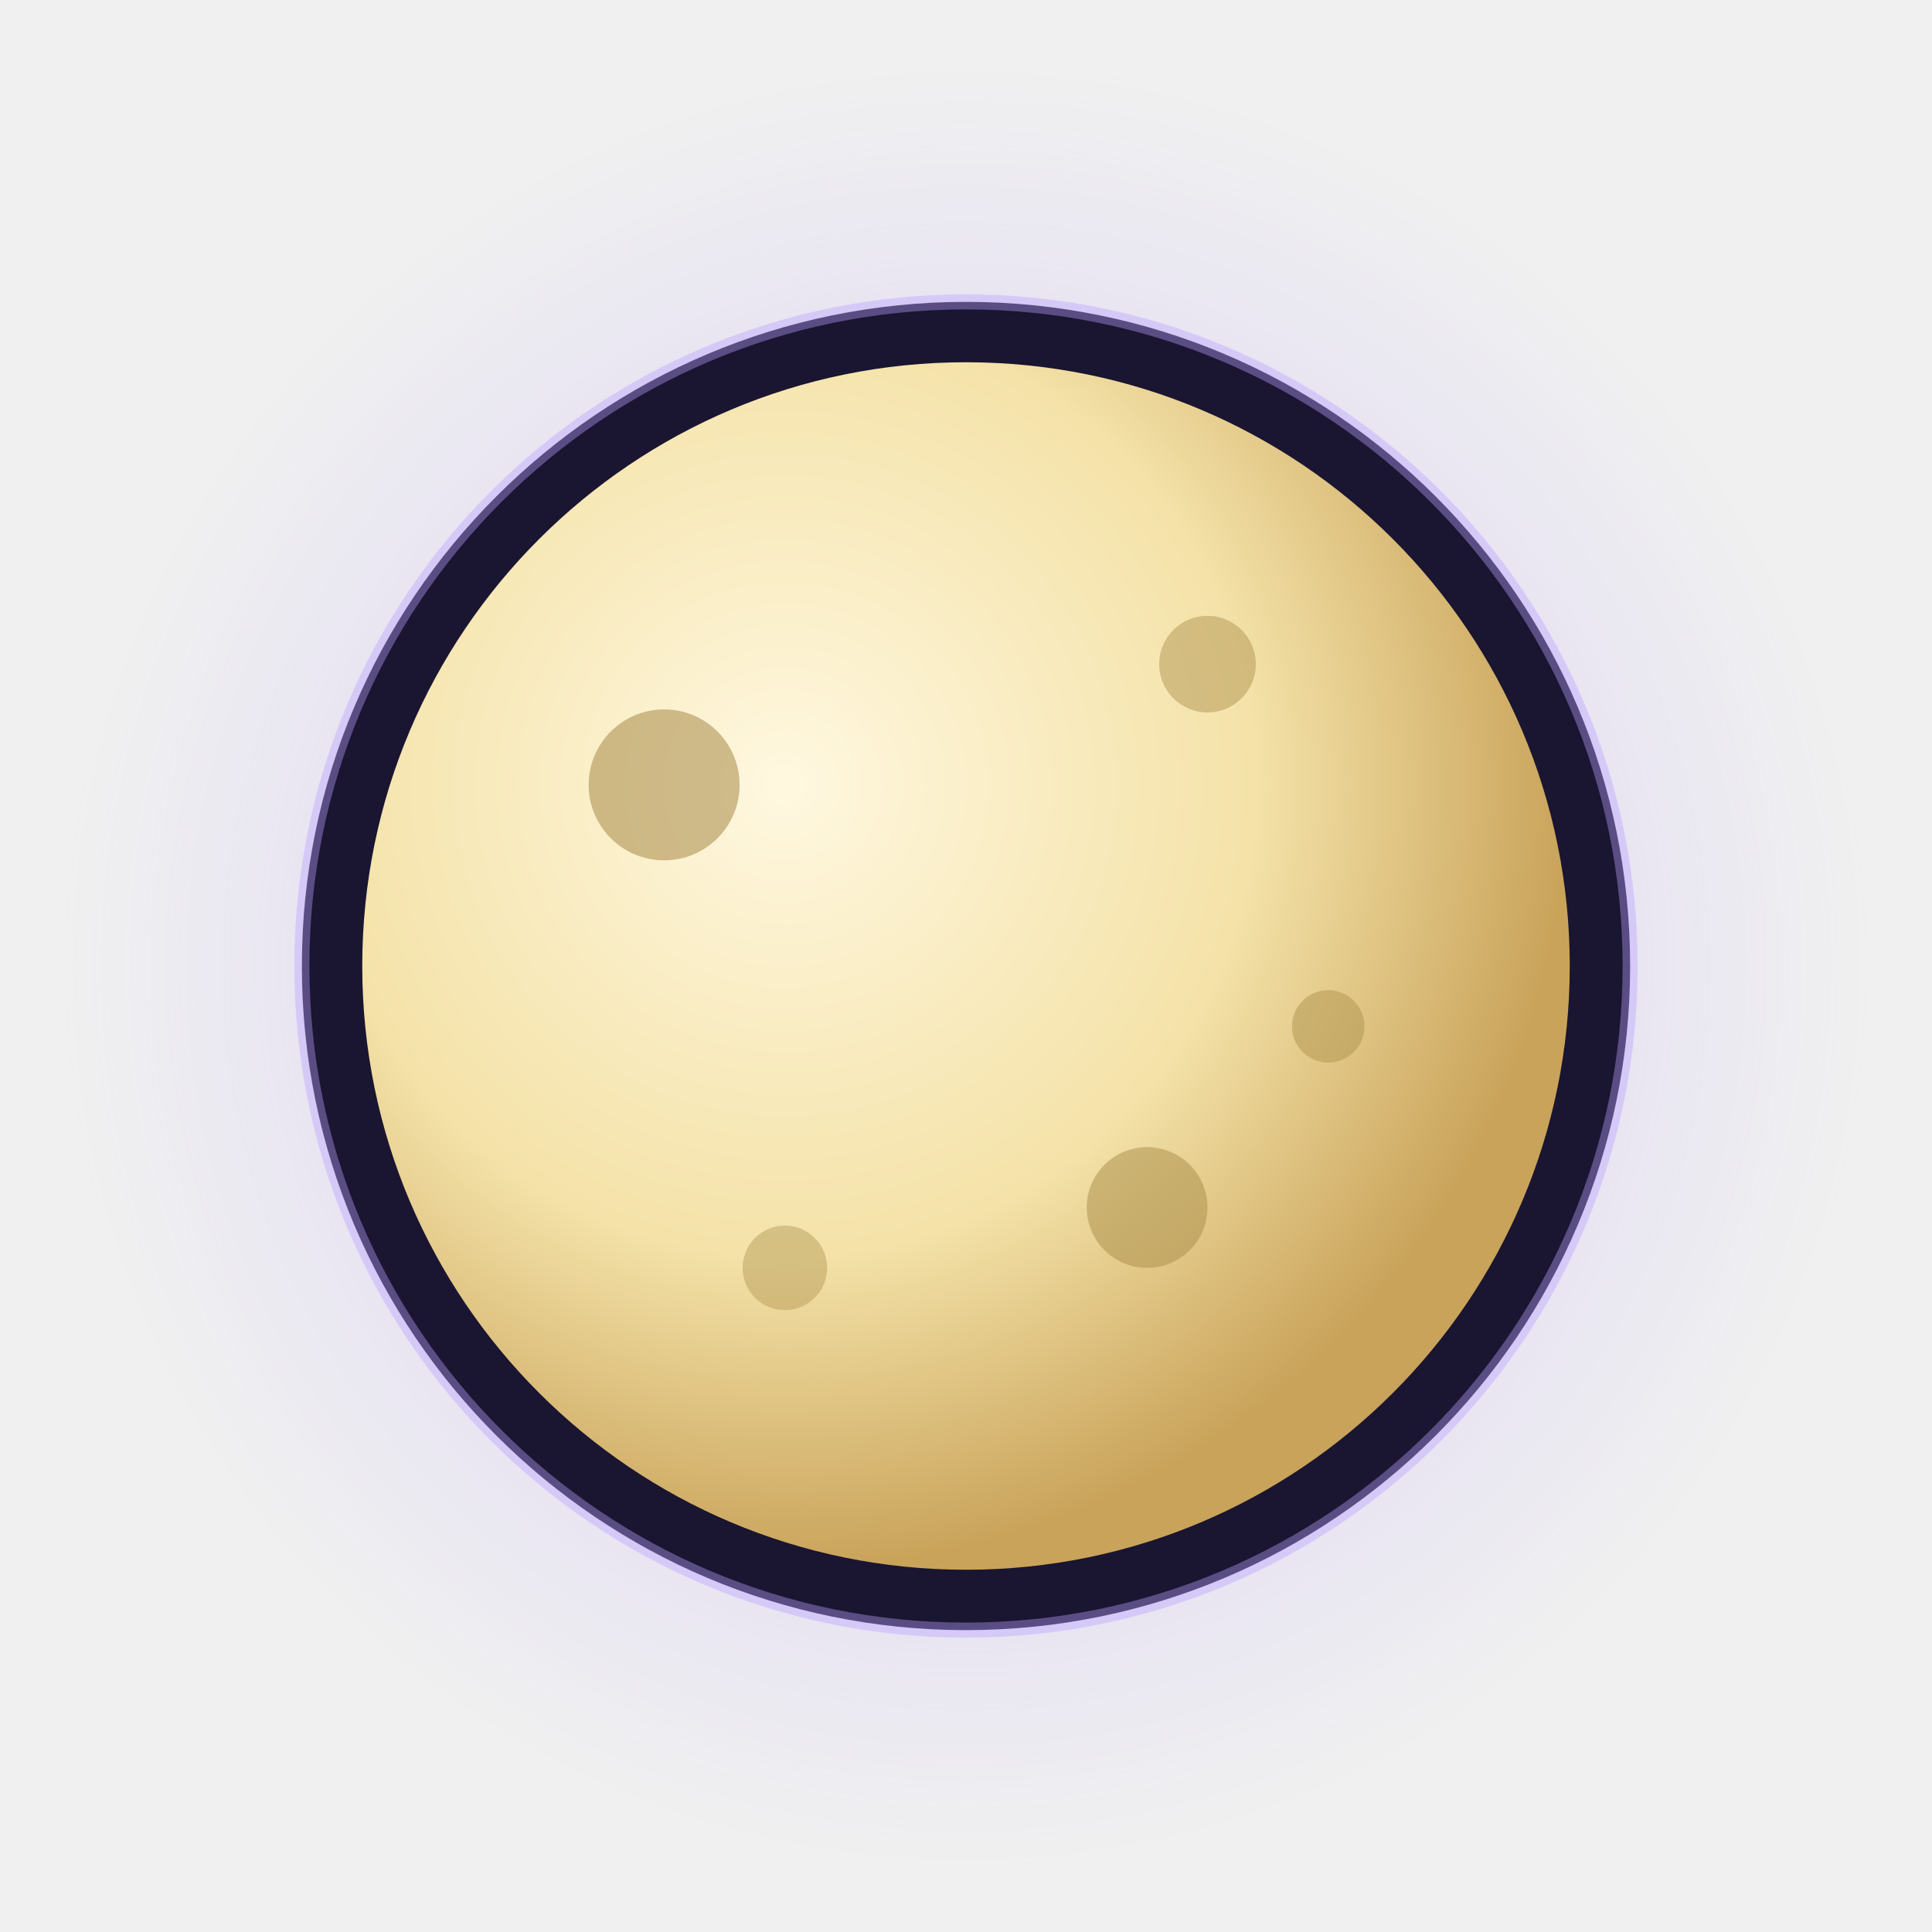
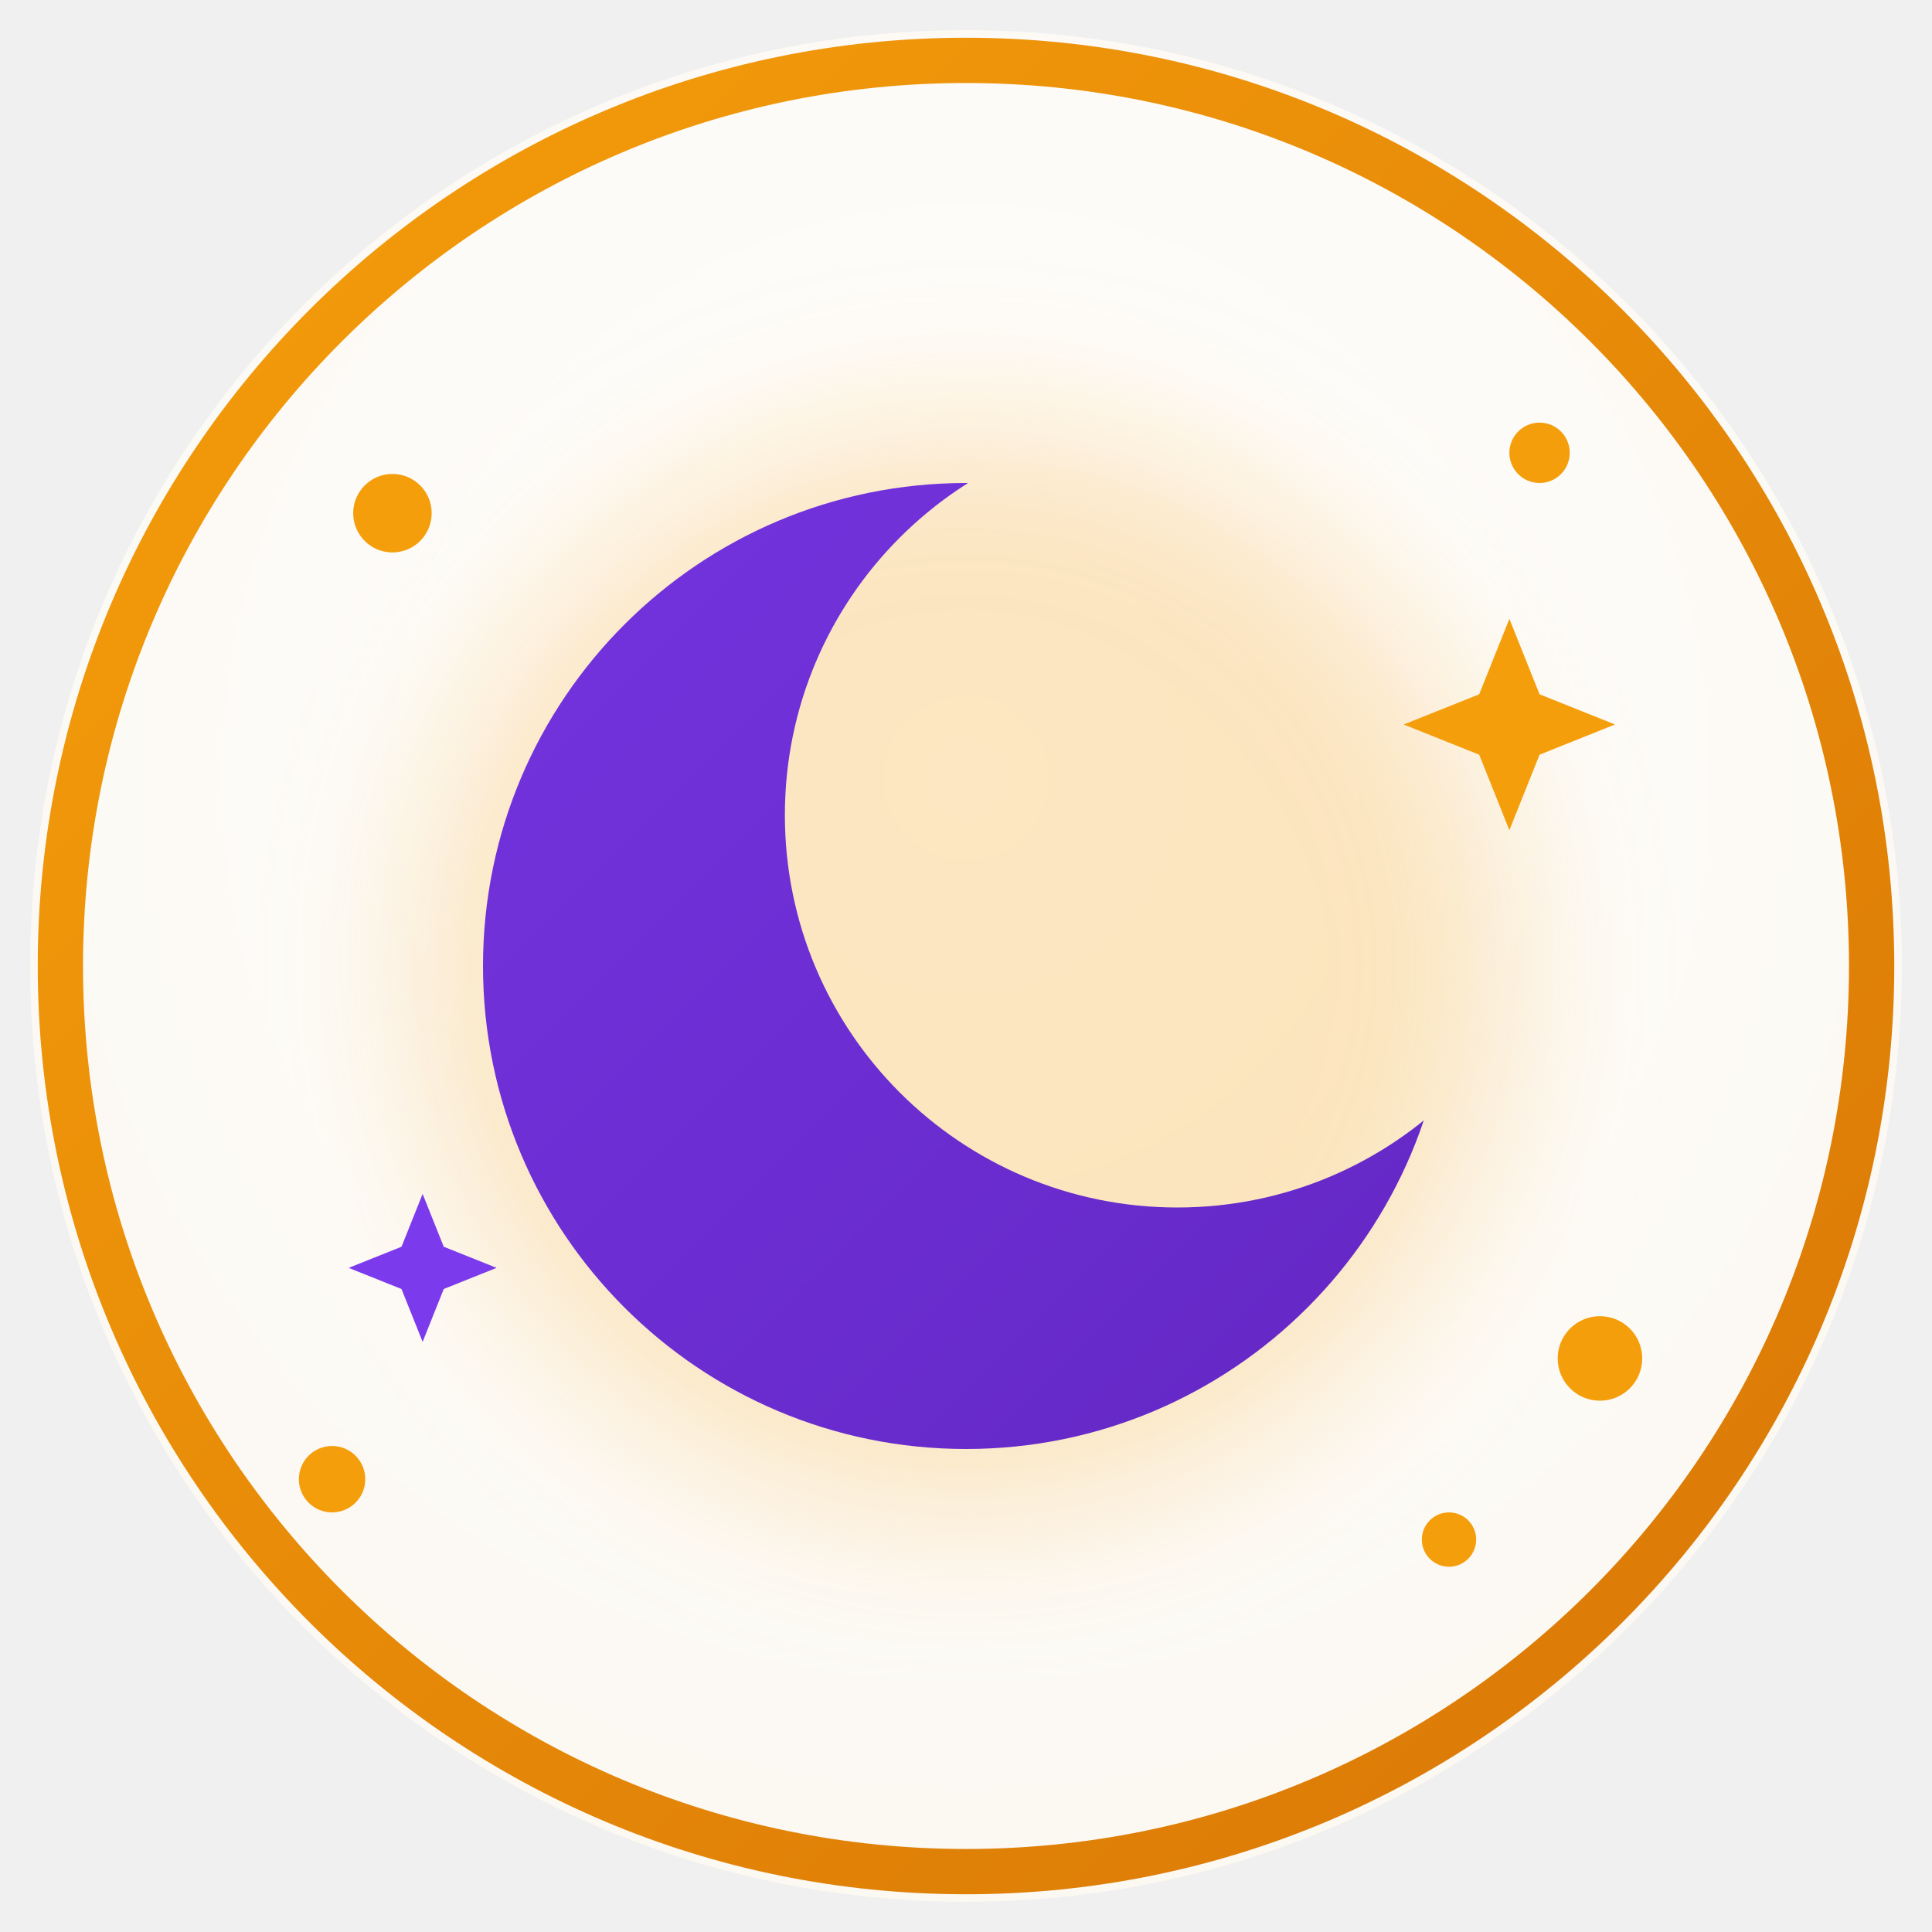
<svg xmlns="http://www.w3.org/2000/svg" viewBox="0 0 64 64" width="64" height="64">
  <defs>
-     <radialGradient id="moonGrad" cx="35%" cy="35%" r="65%">
-       <stop offset="0%" stop-color="#fff8e0" />
-       <stop offset="60%" stop-color="#f4e2a8" />
-       <stop offset="100%" stop-color="#c9a35a" />
+     <linearGradient id="borderGrad" x1="0%" y1="0%" x2="100%" y2="100%">
+       <stop offset="0%" stop-color="#f59e0b" />
+       <stop offset="100%" stop-color="#d97706" />
+     </linearGradient>
+     <linearGradient id="moonGrad" x1="0%" y1="0%" x2="100%" y2="100%">
+       <stop offset="0%" stop-color="#7c3aed" />
+       <stop offset="100%" stop-color="#5b21b6" />
+     </linearGradient>
+     <radialGradient id="bgGrad" cx="50%" cy="40%" r="70%">
+       <stop offset="0%" stop-color="#ffffff" />
+       <stop offset="100%" stop-color="#fbf7f0" />
    </radialGradient>
-     <radialGradient id="glowGrad" cx="50%" cy="50%" r="50%">
-       <stop offset="0%" stop-color="#b8a0ff" stop-opacity="0.5" />
-       <stop offset="100%" stop-color="#b8a0ff" stop-opacity="0" />
-     </radialGradient>
-     <clipPath id="moonClip">
-       <circle cx="32" cy="32" r="20" />
-     </clipPath>
+     <mask id="crescentMask">
+       <circle cx="32" cy="32" r="16" fill="white" />
+       <circle cx="39" cy="27" r="13" fill="black" />
+     </mask>
+     <filter id="moonGlow" x="-50%" y="-50%" width="200%" height="200%">
+       <feGaussianBlur stdDeviation="2.5" />
+     </filter>
  </defs>
-   <circle cx="32" cy="32" r="30" fill="url(#glowGrad)" />
-   <circle cx="32" cy="32" r="22" fill="#1a1530" stroke="#b8a0ff" stroke-width="0.5" stroke-opacity="0.4" />
-   <g clip-path="url(#moonClip)">
-     <circle cx="32" cy="32" r="20" fill="url(#moonGrad)" />
-     <circle cx="22" cy="26" r="2.5" fill="#a88b48" opacity="0.55" />
-     <circle cx="40" cy="22" r="1.6" fill="#a88b48" opacity="0.45" />
-     <circle cx="38" cy="40" r="2" fill="#a88b48" opacity="0.5" />
-     <circle cx="26" cy="42" r="1.4" fill="#a88b48" opacity="0.4" />
-     <circle cx="44" cy="34" r="1.2" fill="#a88b48" opacity="0.45" />
+   <circle cx="32" cy="32" r="31" fill="url(#bgGrad)" />
+   <circle cx="32" cy="32" r="30" fill="none" stroke="url(#borderGrad)" stroke-width="1.5" />
+   <circle cx="32" cy="32" r="18" fill="#f59e0b" opacity="0.25" filter="url(#moonGlow)" />
+   <rect x="0" y="0" width="64" height="64" fill="url(#moonGrad)" mask="url(#crescentMask)" />
+   <g fill="#f59e0b">
+     <circle cx="13" cy="17" r="1.3" />
+     <circle cx="51" cy="15" r="1" />
+     <circle cx="53" cy="45" r="1.4" />
+     <circle cx="11" cy="49" r="1.1" />
+     <circle cx="48" cy="51" r="0.9" />
+   </g>
+   <g transform="translate(50 24)" fill="#f59e0b">
+     <path d="M 0 -3.5 L 1 -1 L 3.5 0 L 1 1 L 0 3.5 L -1 1 L -3.5 0 L -1 -1 Z" />
+   </g>
+   <g transform="translate(14 42) scale(0.7)" fill="#7c3aed">
+     <path d="M 0 -3.5 L 1 -1 L 3.5 0 L 1 1 L 0 3.5 L -1 1 L -3.5 0 L -1 -1 Z" />
  </g>
</svg>
